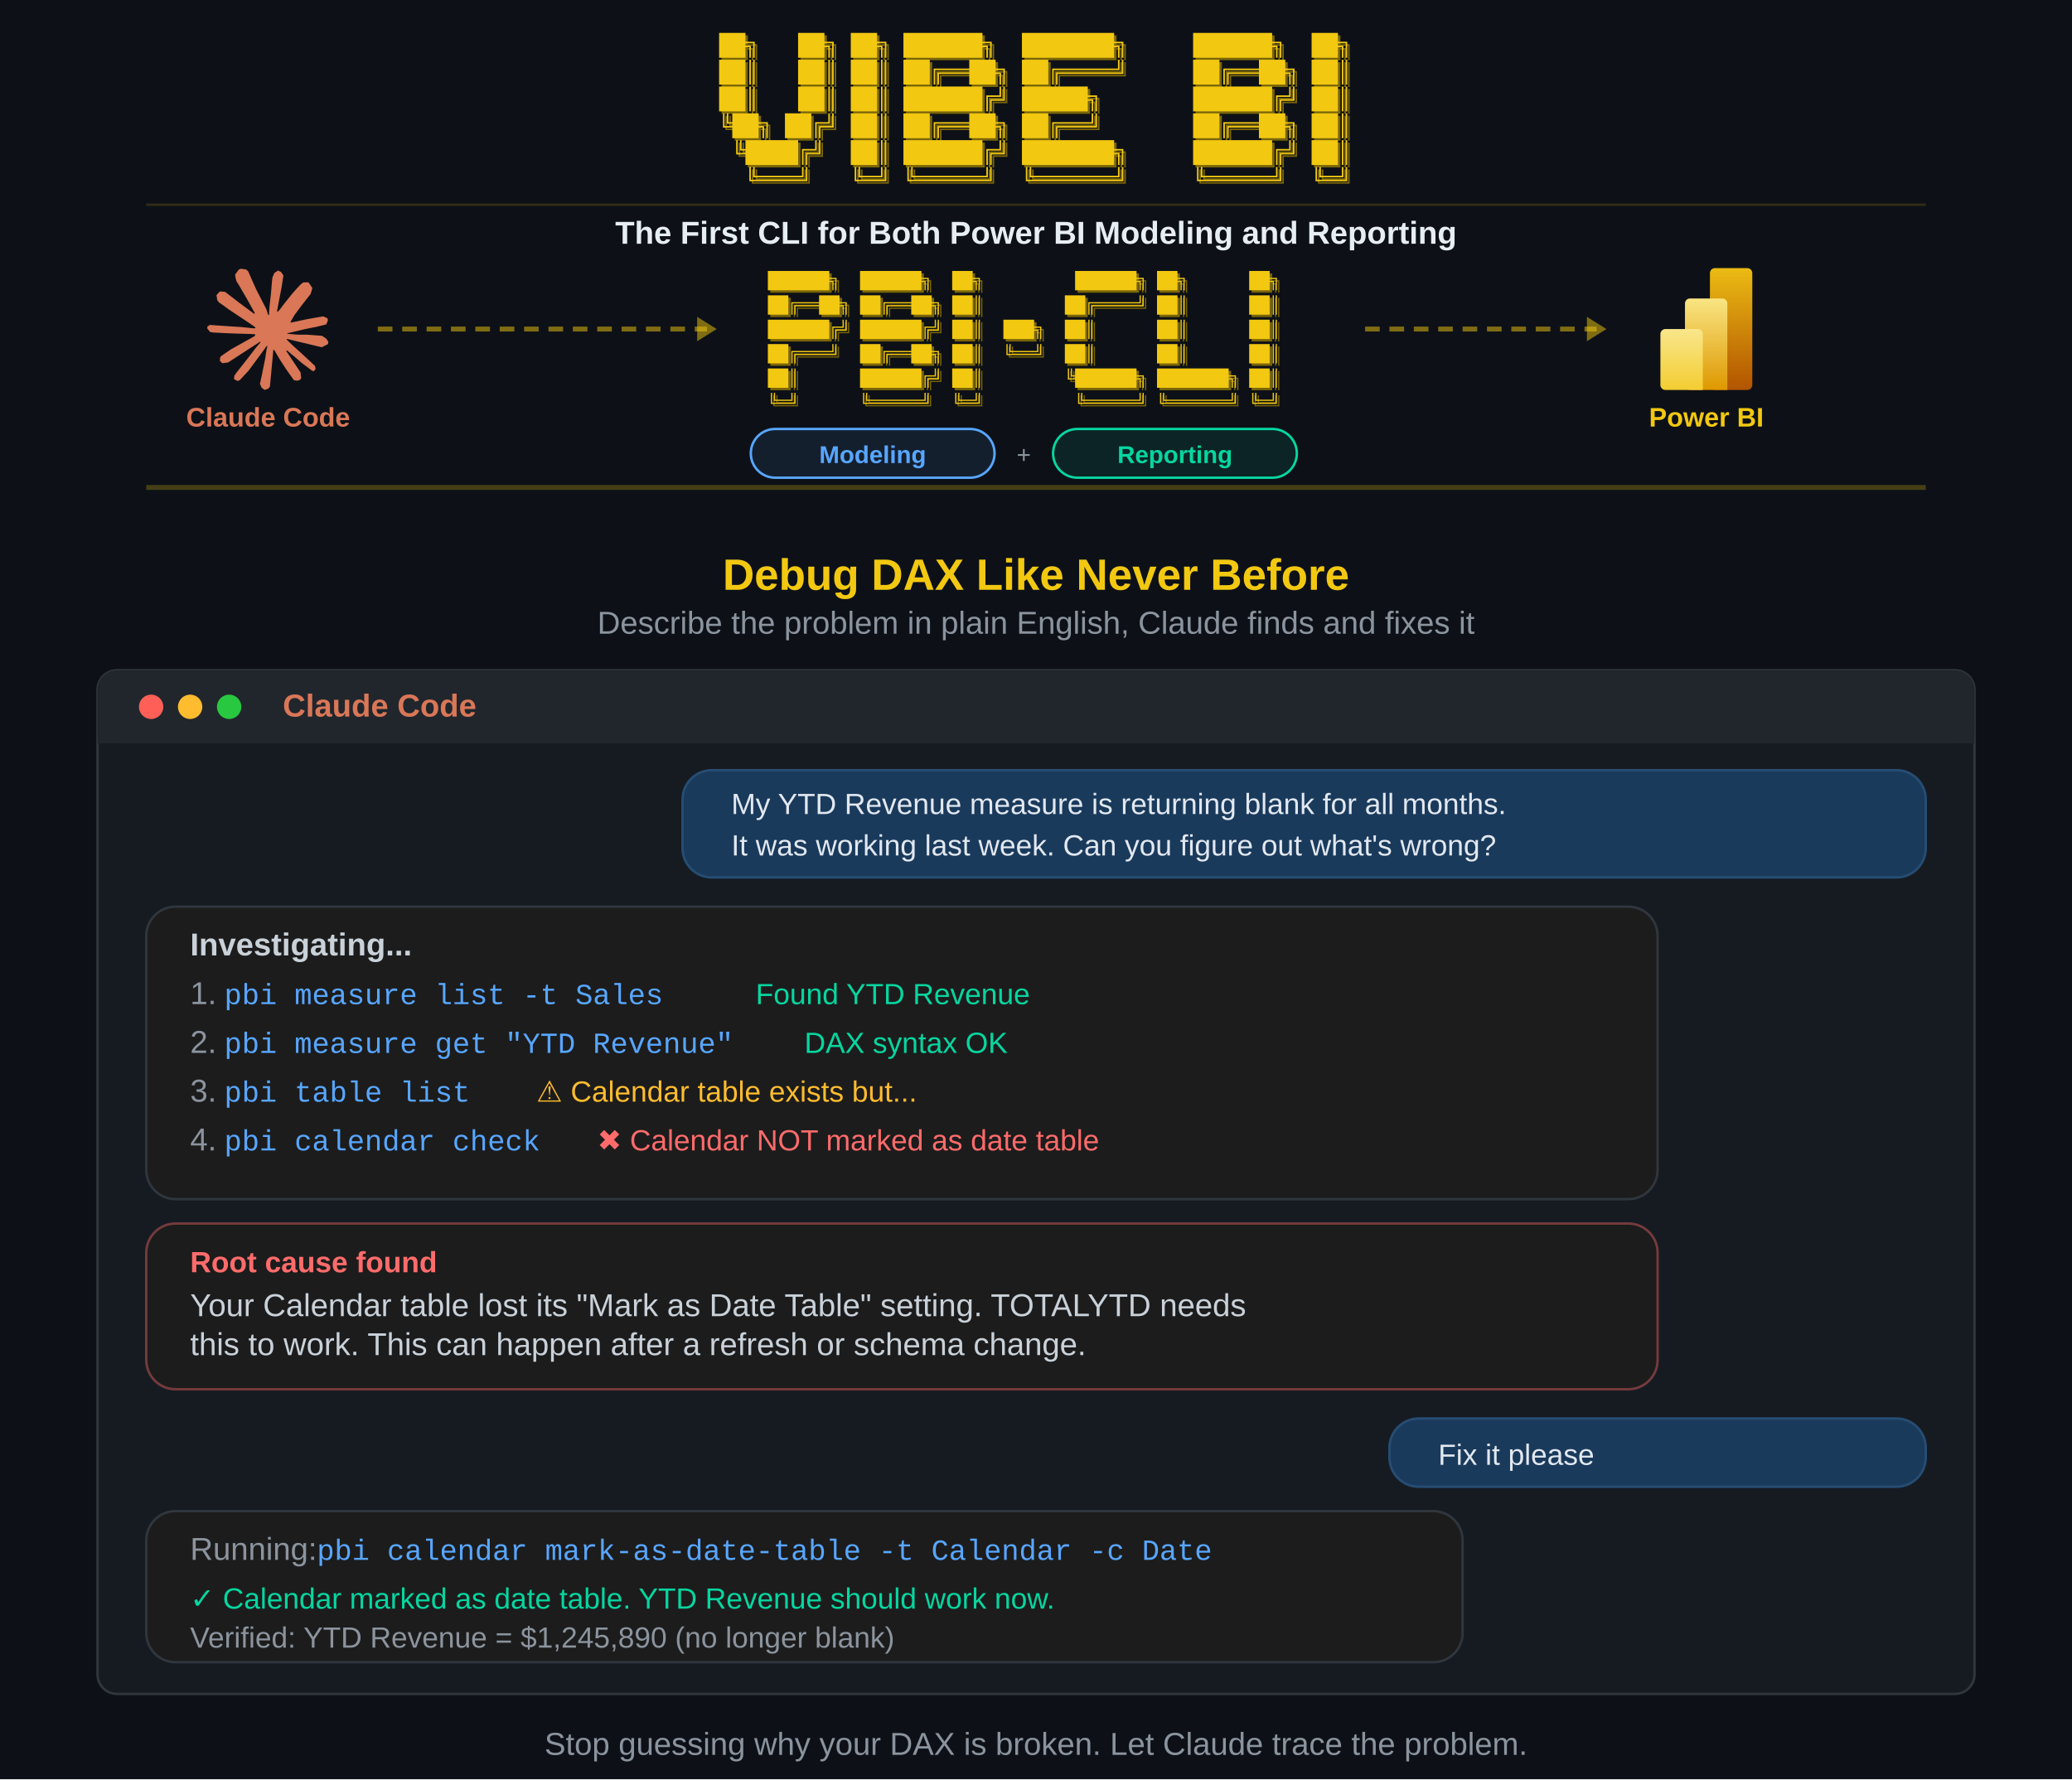
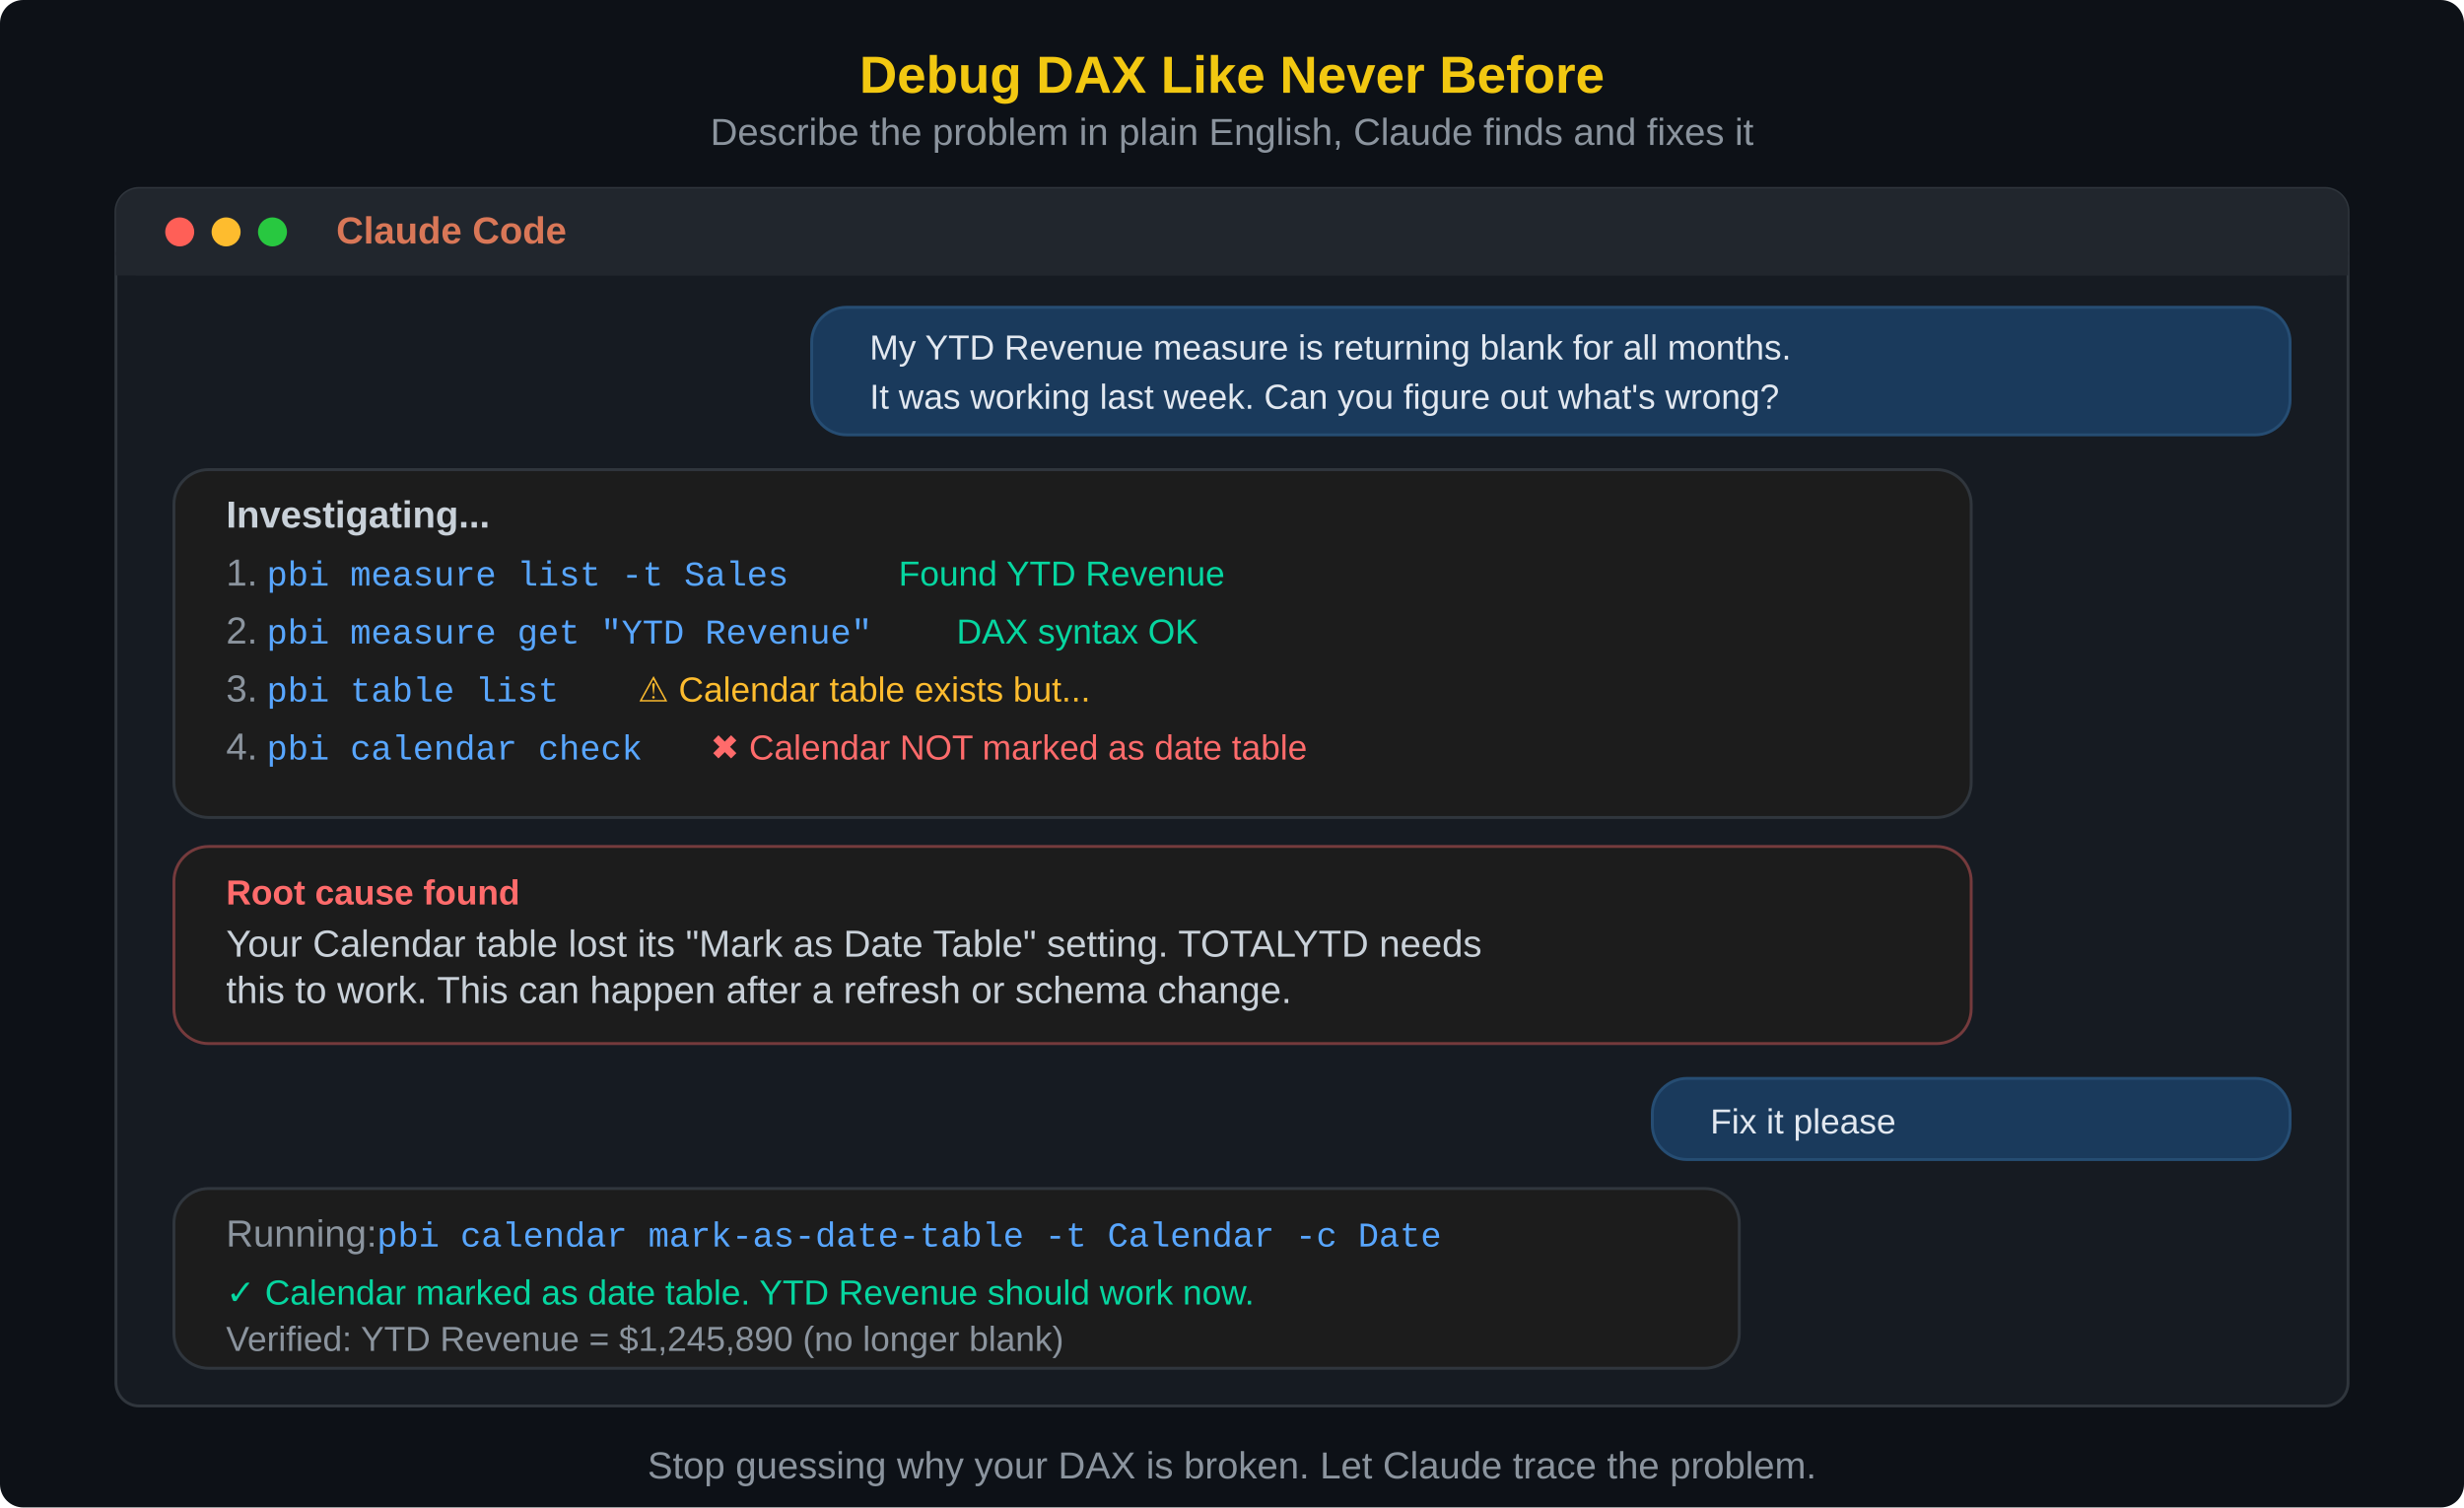
- <svg xmlns="http://www.w3.org/2000/svg" width="850" height="730" viewBox="0 0 850 730">
-   <defs>
-     <linearGradient id="hdr-bar1" x1="50%" y1="0%" x2="50%" y2="100%">
-       <stop offset="0%" stop-color="#EBBB14" />
-       <stop offset="100%" stop-color="#B25400" />
-     </linearGradient>
-     <linearGradient id="hdr-bar2" x1="50%" y1="0%" x2="50%" y2="100%">
-       <stop offset="0%" stop-color="#F9E583" />
-       <stop offset="100%" stop-color="#DE9800" />
-     </linearGradient>
-     <linearGradient id="hdr-bar3" x1="50%" y1="0%" x2="50%" y2="100%">
-       <stop offset="0%" stop-color="#F9E68B" />
-       <stop offset="100%" stop-color="#F3CD32" />
-     </linearGradient>
-     <linearGradient id="pbi-lg1" x1="50%" y1="0%" x2="50%" y2="100%">
-       <stop offset="0%" stop-color="#EBBB14" />
-       <stop offset="100%" stop-color="#B25400" />
-     </linearGradient>
-     <linearGradient id="pbi-lg2" x1="50%" y1="0%" x2="50%" y2="100%">
-       <stop offset="0%" stop-color="#F9E583" />
-       <stop offset="100%" stop-color="#DE9800" />
-     </linearGradient>
-     <linearGradient id="pbi-lg5" x1="50%" y1="0%" x2="50%" y2="100%">
-       <stop offset="0%" stop-color="#F9E68B" />
-       <stop offset="100%" stop-color="#F3CD32" />
-     </linearGradient>
-   </defs>
-   <rect width="100%" height="100%" fill="#0d1117" />
-   <text font-family="'Courier New', Courier, monospace" font-size="9" fill="#7A6508" xml:space="preserve">
-     <tspan x="296" y="22">██╗   ██╗ ██╗ ██████╗  ███████╗     ██████╗  ██╗</tspan>
-     <tspan x="296" y="33">██║   ██║ ██║ ██╔══██╗ ██╔════╝     ██╔══██╗ ██║</tspan>
-     <tspan x="296" y="44">██║   ██║ ██║ ██████╔╝ █████╗       ██████╔╝ ██║</tspan>
-     <tspan x="296" y="55">╚██╗ ██╔╝ ██║ ██╔══██╗ ██╔══╝       ██╔══██╗ ██║</tspan>
-     <tspan x="296" y="66"> ╚████╔╝  ██║ ██████╔╝ ███████╗     ██████╔╝ ██║</tspan>
-     <tspan x="296" y="77">  ╚═══╝   ╚═╝ ╚═════╝  ╚══════╝     ╚═════╝  ╚═╝</tspan>
-   </text>
-   <text font-family="'Courier New', Courier, monospace" font-size="9" fill="#F2C811" xml:space="preserve">
-     <tspan x="295" y="21">██╗   ██╗ ██╗ ██████╗  ███████╗     ██████╗  ██╗</tspan>
-     <tspan x="295" y="32">██║   ██║ ██║ ██╔══██╗ ██╔════╝     ██╔══██╗ ██║</tspan>
-     <tspan x="295" y="43">██║   ██║ ██║ ██████╔╝ █████╗       ██████╔╝ ██║</tspan>
-     <tspan x="295" y="54">╚██╗ ██╔╝ ██║ ██╔══██╗ ██╔══╝       ██╔══██╗ ██║</tspan>
-     <tspan x="295" y="65"> ╚████╔╝  ██║ ██████╔╝ ███████╗     ██████╔╝ ██║</tspan>
-     <tspan x="295" y="76">  ╚═══╝   ╚═╝ ╚═════╝  ╚══════╝     ╚═════╝  ╚═╝</tspan>
-   </text>
-   <line x1="60" y1="84" x2="790" y2="84" stroke="#F2C811" stroke-opacity="0.15" stroke-width="1" />
-   <text x="425" y="100" font-family="'Segoe UI', Arial, sans-serif" font-size="13" fill="#e6edf3" text-anchor="middle" font-weight="600">The First CLI for Both Power BI Modeling and Reporting</text>
-   <svg x="85" y="110" width="50" height="50" viewBox="0 0 1200 1200">
-     <path fill="#d97757" d="M 233.96 800.215 L 468.644 668.537 L 472.591 657.101 L 468.644 650.738 L 457.208 650.738 L 417.987 648.322 L 283.893 644.698 L 167.597 639.866 L 54.926 633.826 L 26.577 627.785 L 3.3e-05 592.752 L 2.738 575.275 L 26.577 559.248 L 60.725 562.228 L 136.188 567.383 L 249.423 575.195 L 331.57 580.027 L 453.262 592.671 L 472.591 592.671 L 475.329 584.859 L 468.725 580.027 L 463.571 575.195 L 346.389 495.785 L 219.544 411.866 L 153.101 363.544 L 117.181 339.06 L 99.06 316.107 L 91.248 266.014 L 123.866 230.094 L 167.678 233.074 L 178.873 236.054 L 223.248 270.201 L 318.04 343.57 L 441.826 434.738 L 459.946 449.799 L 467.195 444.644 L 468.081 441.02 L 459.946 427.409 L 392.617 305.718 L 320.779 181.933 L 288.805 130.631 L 280.349 99.866 C 277.369 87.221 275.195 76.591 275.195 63.624 L 312.322 13.208 L 332.859 6.604 L 382.389 13.208 L 403.248 31.329 L 434.014 101.718 L 483.866 212.537 L 561.181 363.221 L 583.812 407.919 L 595.893 449.315 L 600.403 461.96 L 608.215 461.96 L 608.215 454.712 L 614.577 369.826 L 626.336 265.611 L 637.772 131.517 L 641.718 93.745 L 660.403 48.483 L 697.53 24 L 726.524 37.852 L 750.363 72 L 747.06 94.067 L 732.886 186.201 L 705.101 330.524 L 686.98 427.168 L 697.53 427.168 L 709.611 415.087 L 758.497 350.175 L 840.644 247.49 L 876.886 206.738 L 919.168 161.718 L 946.309 140.295 L 997.611 140.295 L 1035.383 196.43 L 1018.47 254.416 L 965.638 321.423 L 921.826 378.202 L 859.007 462.765 L 819.785 530.416 L 823.409 535.812 L 832.752 534.926 L 974.658 504.725 L 1051.329 490.873 L 1142.819 475.168 L 1184.215 494.497 L 1188.725 514.148 L 1172.456 554.336 L 1074.604 578.497 L 959.839 601.45 L 788.94 641.879 L 786.846 643.409 L 789.262 646.389 L 866.255 653.638 L 899.195 655.409 L 979.812 655.409 L 1129.933 666.604 L 1169.154 692.537 L 1192.671 724.269 L 1188.725 748.43 L 1128.322 779.195 L 1046.819 759.866 L 856.591 714.604 L 791.356 698.336 L 782.336 698.336 L 782.336 703.732 L 836.698 756.886 L 936.322 846.846 L 1061.074 962.819 L 1067.436 991.49 L 1051.409 1014.121 L 1034.497 1011.705 L 924.886 929.235 L 882.604 892.108 L 786.846 811.49 L 780.483 811.49 L 780.483 819.946 L 802.55 852.242 L 919.087 1027.409 L 925.128 1081.128 L 916.671 1098.604 L 886.47 1109.154 L 853.289 1103.114 L 785.074 1007.356 L 714.685 899.517 L 657.906 802.872 L 650.98 806.819 L 617.477 1167.705 L 601.772 1186.148 L 565.53 1200 L 535.329 1177.047 L 519.302 1139.92 L 535.329 1066.551 L 554.658 970.792 L 570.362 894.685 L 584.537 800.134 L 592.993 768.725 L 592.43 766.631 L 585.503 767.517 L 514.228 865.369 L 405.826 1011.866 L 320.054 1103.678 L 299.517 1111.812 L 263.92 1093.369 L 267.221 1060.43 L 287.114 1031.114 L 405.826 880.107 L 477.423 786.524 L 523.651 732.483 L 523.329 724.671 L 520.591 724.671 L 205.289 929.396 L 149.154 936.644 L 124.993 914.014 L 127.973 876.886 L 139.409 864.805 L 234.201 799.57 L 233.879 799.893 Z" />
-   </svg>
-   <text x="110" y="175" font-family="'Segoe UI', Arial, sans-serif" font-size="11" fill="#d97757" text-anchor="middle" font-weight="600">Claude Code</text>
-   <line x1="155" y1="135" x2="290" y2="135" stroke="#F2C811" stroke-width="2" stroke-dasharray="6,4" stroke-opacity="0.5" />
-   <polygon points="294,135 286,130 286,140" fill="#F2C811" fill-opacity="0.5" />
-   <text font-family="'Courier New', Courier, monospace" font-size="7" fill="#7A6508" xml:space="preserve">
-     <tspan x="316" y="118">██████╗  ██████╗  ██╗         ██████╗ ██╗      ██╗</tspan>
-     <tspan x="316" y="128">██╔══██╗ ██╔══██╗ ██║        ██╔════╝ ██║      ██║</tspan>
-     <tspan x="316" y="138">██████╔╝ ██████╔╝ ██║  ███╗  ██║      ██║      ██║</tspan>
-     <tspan x="316" y="148">██╔═══╝  ██╔══██╗ ██║  ╚══╝  ██║      ██║      ██║</tspan>
-     <tspan x="316" y="158">██║      ██████╔╝ ██║        ╚██████╗ ███████╗ ██║</tspan>
-     <tspan x="316" y="168">╚═╝      ╚═════╝  ╚═╝         ╚═════╝ ╚══════╝ ╚═╝</tspan>
-   </text>
-   <text font-family="'Courier New', Courier, monospace" font-size="7" fill="#F2C811" xml:space="preserve">
-     <tspan x="315" y="117">██████╗  ██████╗  ██╗         ██████╗ ██╗      ██╗</tspan>
-     <tspan x="315" y="127">██╔══██╗ ██╔══██╗ ██║        ██╔════╝ ██║      ██║</tspan>
-     <tspan x="315" y="137">██████╔╝ ██████╔╝ ██║  ███╗  ██║      ██║      ██║</tspan>
-     <tspan x="315" y="147">██╔═══╝  ██╔══██╗ ██║  ╚══╝  ██║      ██║      ██║</tspan>
-     <tspan x="315" y="157">██║      ██████╔╝ ██║        ╚██████╗ ███████╗ ██║</tspan>
-     <tspan x="315" y="167">╚═╝      ╚═════╝  ╚═╝         ╚═════╝ ╚══════╝ ╚═╝</tspan>
-   </text>
-   <line x1="560" y1="135" x2="655" y2="135" stroke="#F2C811" stroke-width="2" stroke-dasharray="6,4" stroke-opacity="0.5" />
-   <polygon points="659,135 651,130 651,140" fill="#F2C811" fill-opacity="0.5" />
-   <svg x="675" y="110" width="50" height="50" viewBox="0 0 630 630">
-     <g transform="translate(77.5, 0)">
-       <rect fill="url(#pbi-lg1)" x="256" y="0" width="219" height="630" rx="26" />
-       <path fill="url(#pbi-lg2)" d="M346,604 L346,630 L320,630 L153,630 C138.64,630 127,618.36 127,604 L127,183 C127,168.64 138.64,157 153,157 L320,157 C334.36,157 346,168.64 346,183 L346,604 Z" />
-       <path fill="url(#pbi-lg5)" d="M219,604 L219,630 L193,630 L26,630 C11.64,630 0,618.36 0,604 L0,341 C0,326.64 11.64,315 26,315 L193,315 C207.36,315 219,326.64 219,341 L219,604 Z" />
-     </g>
-   </svg>
-   <text x="700" y="175" font-family="'Segoe UI', Arial, sans-serif" font-size="11" fill="#F2C811" text-anchor="middle" font-weight="600">Power BI</text>
-   <rect x="308" y="176" width="100" height="20" rx="10" fill="#58a6ff" fill-opacity="0.1" stroke="#58a6ff" stroke-width="1" />
-   <text x="358" y="190" font-family="'Segoe UI', Arial, sans-serif" font-size="10" fill="#58a6ff" text-anchor="middle" font-weight="600">Modeling</text>
-   <text x="420" y="190" font-family="'Segoe UI', Arial, sans-serif" font-size="10" fill="#8b949e" text-anchor="middle">+</text>
-   <rect x="432" y="176" width="100" height="20" rx="10" fill="#06d6a0" fill-opacity="0.1" stroke="#06d6a0" stroke-width="1" />
-   <text x="482" y="190" font-family="'Segoe UI', Arial, sans-serif" font-size="10" fill="#06d6a0" text-anchor="middle" font-weight="600">Reporting</text>
-   <line x1="60" y1="200" x2="790" y2="200" stroke="#F2C811" stroke-opacity="0.25" stroke-width="2" />
-   <g transform="translate(0, 210)">
-     <text x="425" y="32" font-family="'Segoe UI', Arial, sans-serif" font-size="18" fill="#F2C811" text-anchor="middle" font-weight="bold">Debug DAX Like Never Before</text>
-     <text x="425" y="50" font-family="'Segoe UI', Arial, sans-serif" font-size="13" fill="#8b949e" text-anchor="middle">Describe the problem in plain English, Claude finds and fixes it</text>
-     <rect x="40" y="65" width="770" height="420" rx="8" fill="#161b22" stroke="#30363d" stroke-width="1" />
-     <rect x="40" y="65" width="770" height="30" rx="8" fill="#21262d" />
-     <rect x="40" y="87" width="770" height="8" fill="#21262d" />
-     <circle cx="62" cy="80" r="5" fill="#ff5f57" />
-     <circle cx="78" cy="80" r="5" fill="#febc2e" />
-     <circle cx="94" cy="80" r="5" fill="#28c840" />
-     <text x="116" y="84" font-family="'Segoe UI', Arial, sans-serif" font-size="13" fill="#d97757" font-weight="bold">Claude Code</text>
-     <rect x="280" y="106" width="510" height="44" rx="12" fill="#1a3a5c" stroke="#264d73" stroke-width="1" />
-     <text x="300" y="124" font-family="'Segoe UI', Arial, sans-serif" font-size="12" fill="#e2e8f0">My YTD Revenue measure is returning blank for all months.</text>
-     <text x="300" y="141" font-family="'Segoe UI', Arial, sans-serif" font-size="12" fill="#e2e8f0">It was working last week. Can you figure out what's wrong?</text>
-     <rect x="60" y="162" width="620" height="120" rx="12" fill="#1c1c1c" stroke="#30363d" stroke-width="1" />
-     <text x="78" y="182" font-family="'Segoe UI', Arial, sans-serif" font-size="13" fill="#c9d1d9" font-weight="bold">Investigating...</text>
-     <text x="78" y="202" font-family="'Segoe UI', Arial, sans-serif" font-size="13" fill="#8b949e">1.</text>
-     <text x="92" y="202" font-family="'Courier New', Courier, monospace" font-size="12" fill="#58a6ff">pbi measure list -t Sales</text>
-     <text x="310" y="202" font-family="'Segoe UI', Arial, sans-serif" font-size="12" fill="#06d6a0">Found YTD Revenue</text>
-     <text x="78" y="222" font-family="'Segoe UI', Arial, sans-serif" font-size="13" fill="#8b949e">2.</text>
-     <text x="92" y="222" font-family="'Courier New', Courier, monospace" font-size="12" fill="#58a6ff">pbi measure get "YTD Revenue"</text>
-     <text x="330" y="222" font-family="'Segoe UI', Arial, sans-serif" font-size="12" fill="#06d6a0">DAX syntax OK</text>
-     <text x="78" y="242" font-family="'Segoe UI', Arial, sans-serif" font-size="13" fill="#8b949e">3.</text>
-     <text x="92" y="242" font-family="'Courier New', Courier, monospace" font-size="12" fill="#58a6ff">pbi table list</text>
-     <text x="220" y="242" font-family="'Segoe UI', Arial, sans-serif" font-size="12" fill="#febc2e">⚠ Calendar table exists but...</text>
-     <text x="78" y="262" font-family="'Segoe UI', Arial, sans-serif" font-size="13" fill="#8b949e">4.</text>
-     <text x="92" y="262" font-family="'Courier New', Courier, monospace" font-size="12" fill="#58a6ff">pbi calendar check</text>
-     <text x="245" y="262" font-family="'Segoe UI', Arial, sans-serif" font-size="12" fill="#ff6b6b">✖ Calendar NOT marked as date table</text>
-     <rect x="60" y="292" width="620" height="68" rx="12" fill="#1c1c1c" stroke="#ff6b6b" stroke-width="1" stroke-opacity="0.4" />
-     <text x="78" y="312" font-family="'Segoe UI', Arial, sans-serif" font-size="12" fill="#ff6b6b" font-weight="bold">Root cause found</text>
-     <text x="78" y="330" font-family="'Segoe UI', Arial, sans-serif" font-size="13" fill="#c9d1d9">Your Calendar table lost its "Mark as Date Table" setting. TOTALYTD needs</text>
-     <text x="78" y="346" font-family="'Segoe UI', Arial, sans-serif" font-size="13" fill="#c9d1d9">this to work. This can happen after a refresh or schema change.</text>
-     <rect x="570" y="372" width="220" height="28" rx="12" fill="#1a3a5c" stroke="#264d73" stroke-width="1" />
-     <text x="590" y="391" font-family="'Segoe UI', Arial, sans-serif" font-size="12" fill="#e2e8f0">Fix it please</text>
-     <rect x="60" y="410" width="540" height="62" rx="12" fill="#1c1c1c" stroke="#30363d" stroke-width="1" />
-     <text x="78" y="430" font-family="'Segoe UI', Arial, sans-serif" font-size="13" fill="#8b949e">Running:</text>
-     <text x="130" y="430" font-family="'Courier New', Courier, monospace" font-size="12" fill="#58a6ff">pbi calendar mark-as-date-table -t Calendar -c Date</text>
-     <text x="78" y="450" font-family="'Segoe UI', Arial, sans-serif" font-size="12" fill="#06d6a0">✓ Calendar marked as date table. YTD Revenue should work now.</text>
-     <text x="78" y="466" font-family="'Segoe UI', Arial, sans-serif" font-size="12" fill="#8b949e">Verified: YTD Revenue = $1,245,890 (no longer blank)</text>
-     <text x="425" y="510" font-family="'Segoe UI', Arial, sans-serif" font-size="13" fill="#8b949e" text-anchor="middle">Stop guessing why your DAX is broken. Let Claude trace the problem.</text>
-   </g>
+ <svg xmlns="http://www.w3.org/2000/svg" width="850" height="520" viewBox="0 0 850 520">
+   <rect width="100%" height="100%" fill="#0d1117" rx="8" />
+   <text x="425" y="32" font-family="'Segoe UI', Arial, sans-serif" font-size="18" fill="#F2C811" text-anchor="middle" font-weight="bold">Debug DAX Like Never Before</text>
+   <text x="425" y="50" font-family="'Segoe UI', Arial, sans-serif" font-size="13" fill="#8b949e" text-anchor="middle">Describe the problem in plain English, Claude finds and fixes it</text>
+   <rect x="40" y="65" width="770" height="420" rx="8" fill="#161b22" stroke="#30363d" stroke-width="1" />
+   <rect x="40" y="65" width="770" height="30" rx="8" fill="#21262d" />
+   <rect x="40" y="87" width="770" height="8" fill="#21262d" />
+   <circle cx="62" cy="80" r="5" fill="#ff5f57" />
+   <circle cx="78" cy="80" r="5" fill="#febc2e" />
+   <circle cx="94" cy="80" r="5" fill="#28c840" />
+   <text x="116" y="84" font-family="'Segoe UI', Arial, sans-serif" font-size="13" fill="#d97757" font-weight="bold">Claude Code</text>
+   <rect x="280" y="106" width="510" height="44" rx="12" fill="#1a3a5c" stroke="#264d73" stroke-width="1" />
+   <text x="300" y="124" font-family="'Segoe UI', Arial, sans-serif" font-size="12" fill="#e2e8f0">My YTD Revenue measure is returning blank for all months.</text>
+   <text x="300" y="141" font-family="'Segoe UI', Arial, sans-serif" font-size="12" fill="#e2e8f0">It was working last week. Can you figure out what's wrong?</text>
+   <rect x="60" y="162" width="620" height="120" rx="12" fill="#1c1c1c" stroke="#30363d" stroke-width="1" />
+   <text x="78" y="182" font-family="'Segoe UI', Arial, sans-serif" font-size="13" fill="#c9d1d9" font-weight="bold">Investigating...</text>
+   <text x="78" y="202" font-family="'Segoe UI', Arial, sans-serif" font-size="13" fill="#8b949e">1.</text>
+   <text x="92" y="202" font-family="'Courier New', Courier, monospace" font-size="12" fill="#58a6ff">pbi measure list -t Sales</text>
+   <text x="310" y="202" font-family="'Segoe UI', Arial, sans-serif" font-size="12" fill="#06d6a0">Found YTD Revenue</text>
+   <text x="78" y="222" font-family="'Segoe UI', Arial, sans-serif" font-size="13" fill="#8b949e">2.</text>
+   <text x="92" y="222" font-family="'Courier New', Courier, monospace" font-size="12" fill="#58a6ff">pbi measure get "YTD Revenue"</text>
+   <text x="330" y="222" font-family="'Segoe UI', Arial, sans-serif" font-size="12" fill="#06d6a0">DAX syntax OK</text>
+   <text x="78" y="242" font-family="'Segoe UI', Arial, sans-serif" font-size="13" fill="#8b949e">3.</text>
+   <text x="92" y="242" font-family="'Courier New', Courier, monospace" font-size="12" fill="#58a6ff">pbi table list</text>
+   <text x="220" y="242" font-family="'Segoe UI', Arial, sans-serif" font-size="12" fill="#febc2e">⚠ Calendar table exists but...</text>
+   <text x="78" y="262" font-family="'Segoe UI', Arial, sans-serif" font-size="13" fill="#8b949e">4.</text>
+   <text x="92" y="262" font-family="'Courier New', Courier, monospace" font-size="12" fill="#58a6ff">pbi calendar check</text>
+   <text x="245" y="262" font-family="'Segoe UI', Arial, sans-serif" font-size="12" fill="#ff6b6b">✖ Calendar NOT marked as date table</text>
+   <rect x="60" y="292" width="620" height="68" rx="12" fill="#1c1c1c" stroke="#ff6b6b" stroke-width="1" stroke-opacity="0.4" />
+   <text x="78" y="312" font-family="'Segoe UI', Arial, sans-serif" font-size="12" fill="#ff6b6b" font-weight="bold">Root cause found</text>
+   <text x="78" y="330" font-family="'Segoe UI', Arial, sans-serif" font-size="13" fill="#c9d1d9">Your Calendar table lost its "Mark as Date Table" setting. TOTALYTD needs</text>
+   <text x="78" y="346" font-family="'Segoe UI', Arial, sans-serif" font-size="13" fill="#c9d1d9">this to work. This can happen after a refresh or schema change.</text>
+   <rect x="570" y="372" width="220" height="28" rx="12" fill="#1a3a5c" stroke="#264d73" stroke-width="1" />
+   <text x="590" y="391" font-family="'Segoe UI', Arial, sans-serif" font-size="12" fill="#e2e8f0">Fix it please</text>
+   <rect x="60" y="410" width="540" height="62" rx="12" fill="#1c1c1c" stroke="#30363d" stroke-width="1" />
+   <text x="78" y="430" font-family="'Segoe UI', Arial, sans-serif" font-size="13" fill="#8b949e">Running:</text>
+   <text x="130" y="430" font-family="'Courier New', Courier, monospace" font-size="12" fill="#58a6ff">pbi calendar mark-as-date-table -t Calendar -c Date</text>
+   <text x="78" y="450" font-family="'Segoe UI', Arial, sans-serif" font-size="12" fill="#06d6a0">✓ Calendar marked as date table. YTD Revenue should work now.</text>
+   <text x="78" y="466" font-family="'Segoe UI', Arial, sans-serif" font-size="12" fill="#8b949e">Verified: YTD Revenue = $1,245,890 (no longer blank)</text>
+   <text x="425" y="510" font-family="'Segoe UI', Arial, sans-serif" font-size="13" fill="#8b949e" text-anchor="middle">Stop guessing why your DAX is broken. Let Claude trace the problem.</text>
</svg>
